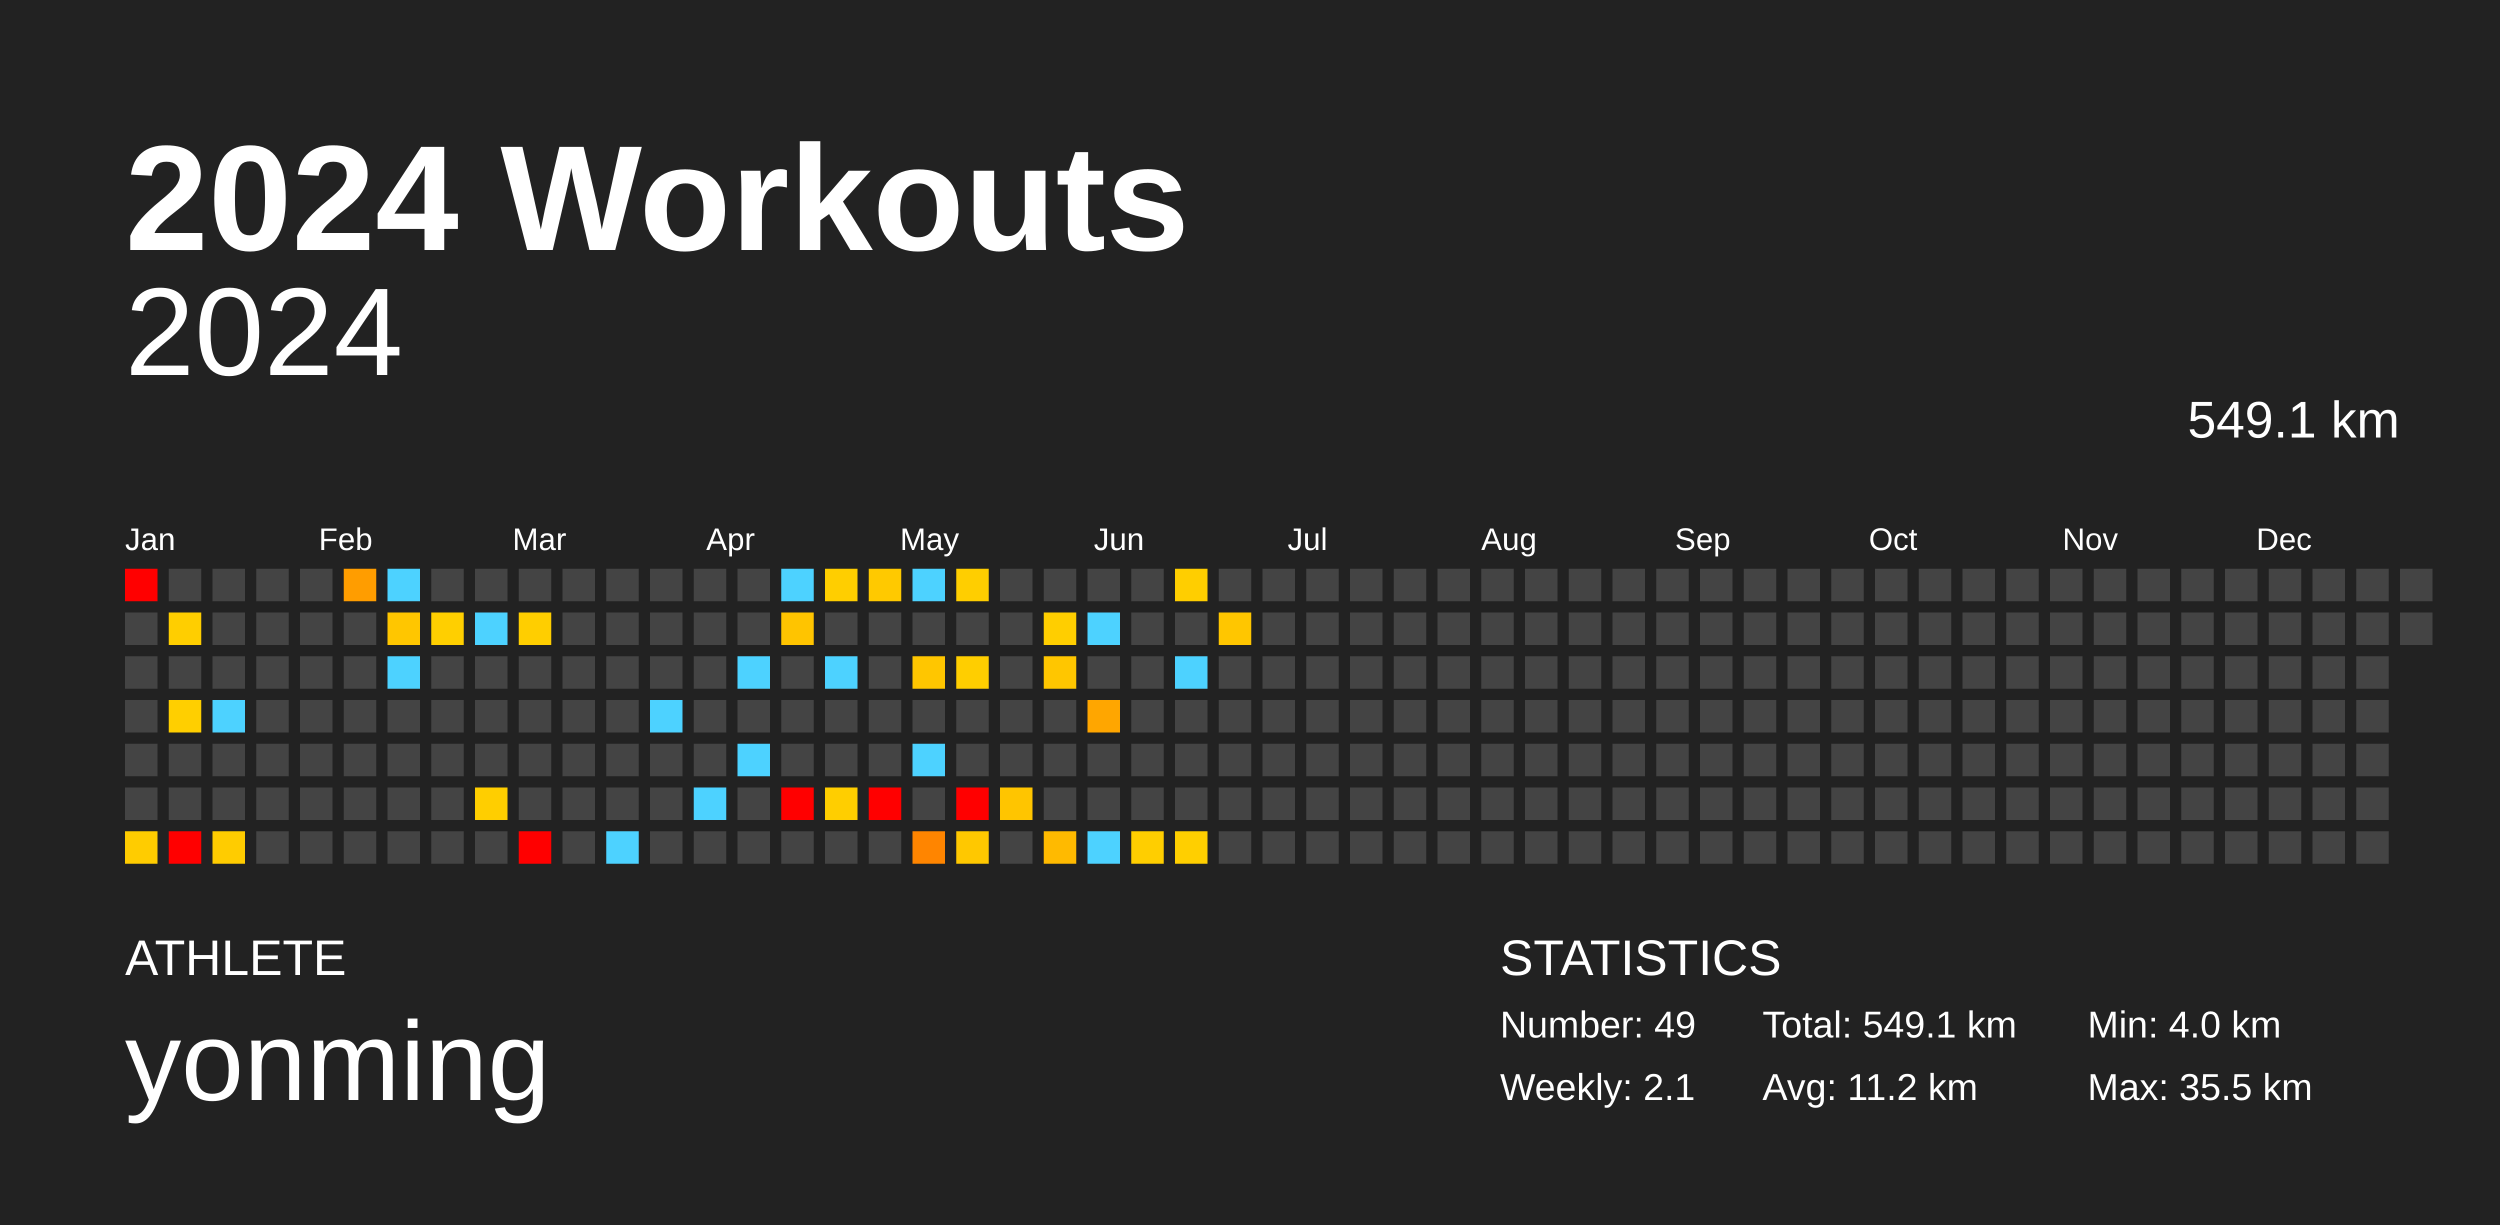
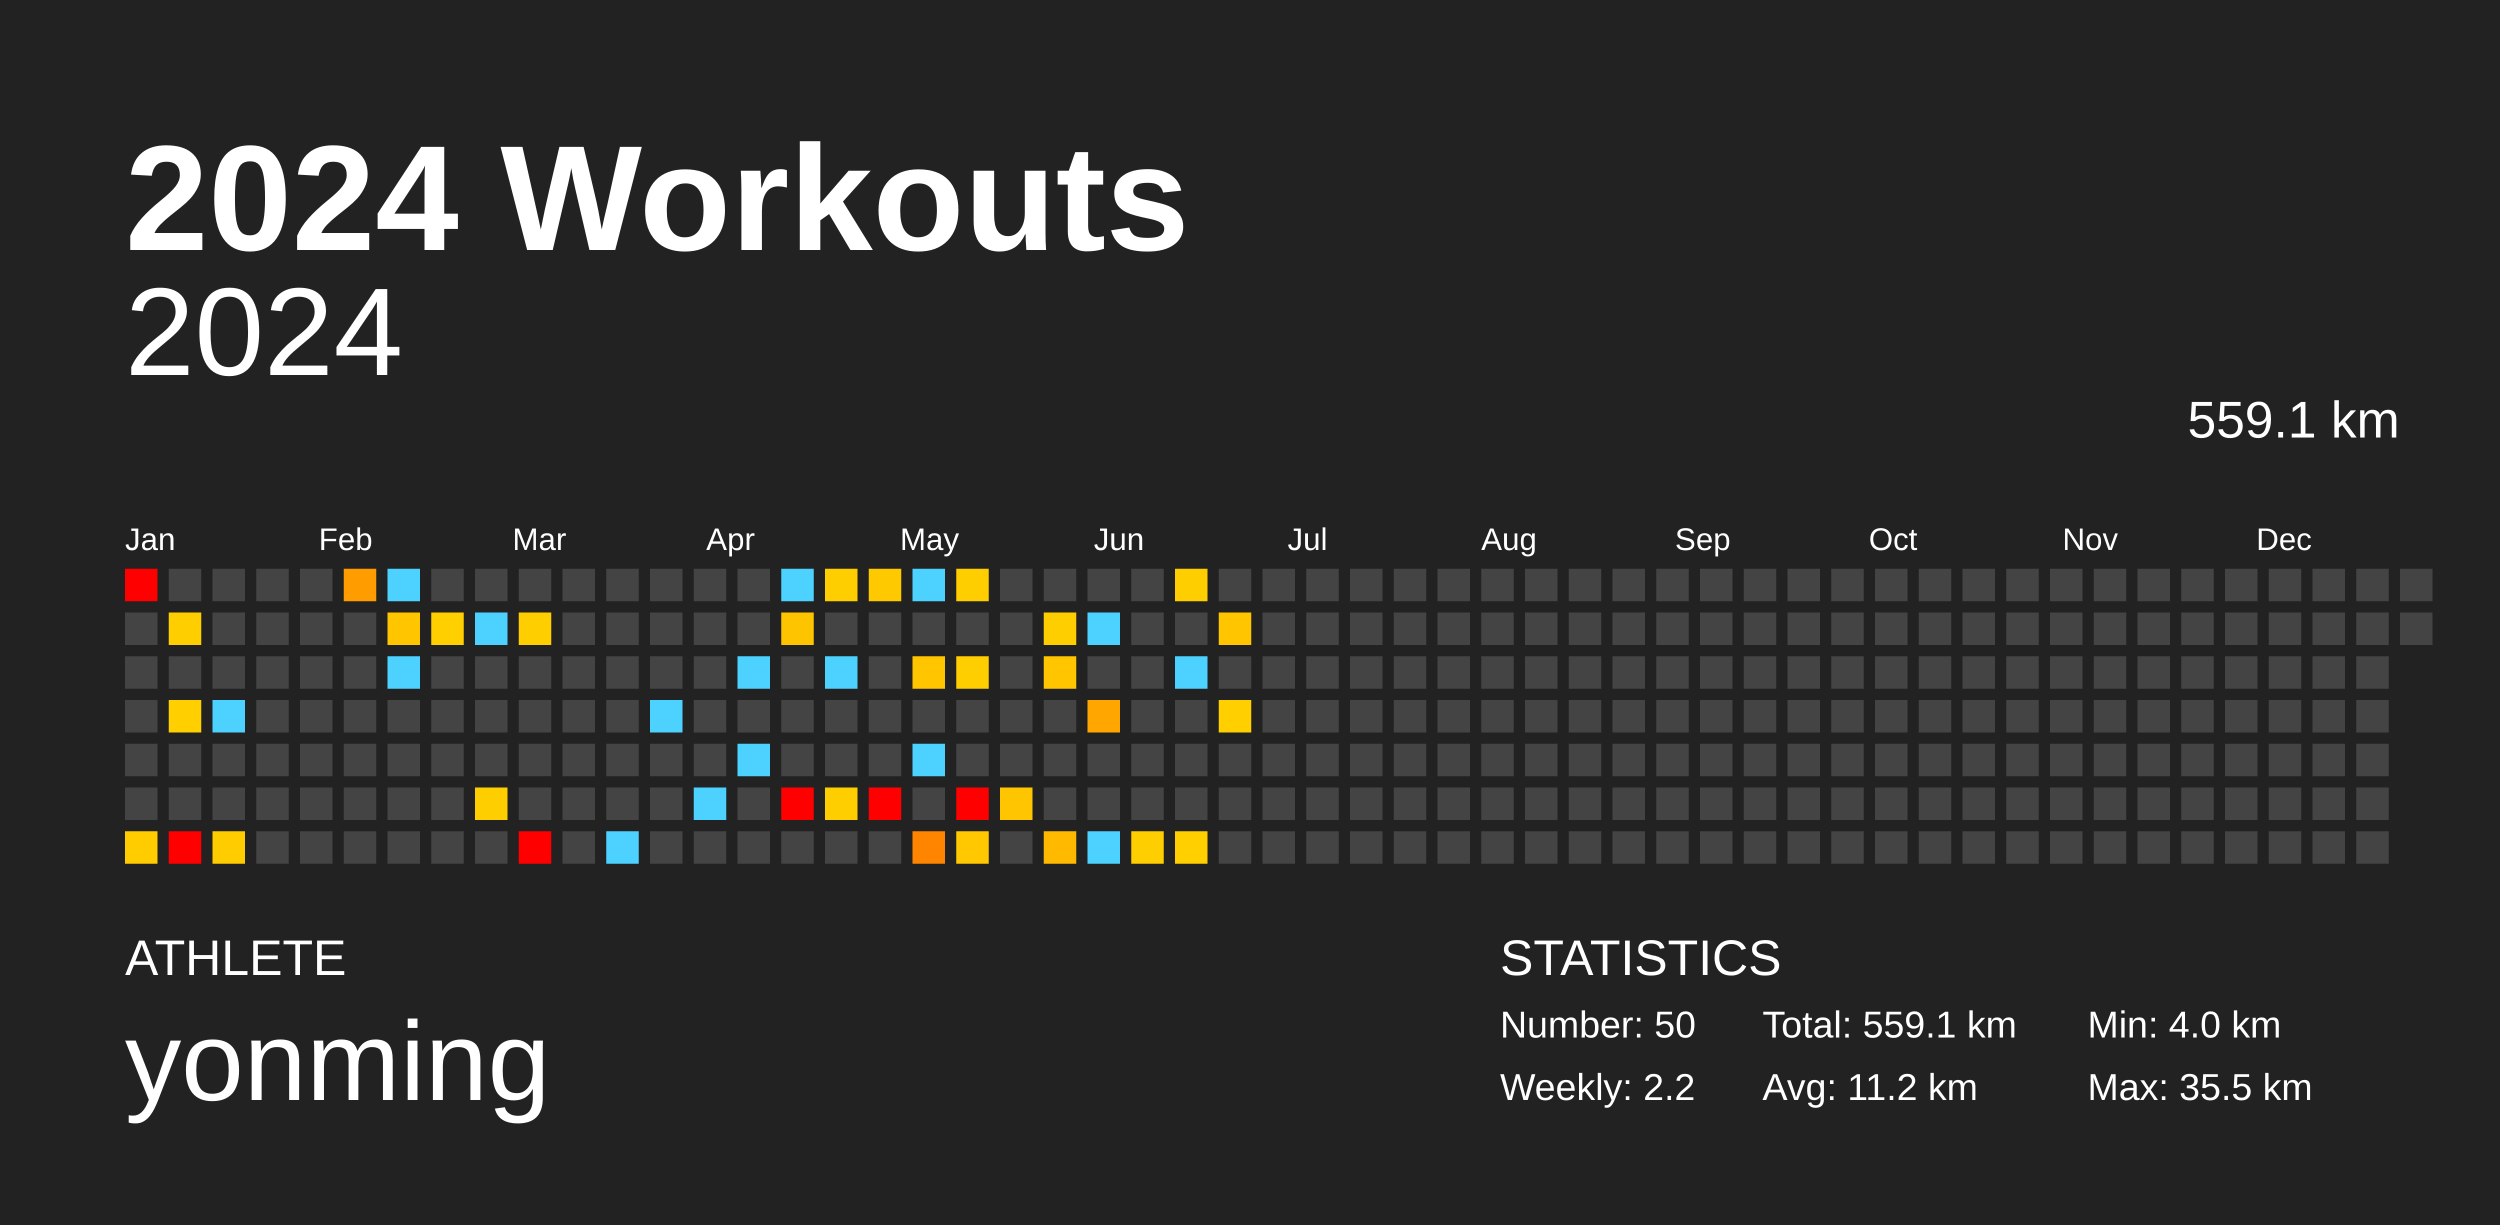
<svg xmlns="http://www.w3.org/2000/svg" baseProfile="full" height="98mm" version="1.1" viewBox="0,0,200,98" width="200mm">
  <defs />
  <rect fill="#222222" height="98" width="200" x="0" y="0" />
  <text fill="#FFFFFF" style="font-size:12px; font-family:Arial; font-weight:bold;" x="10" y="20">2024 Workouts</text>
  <text fill="#FFFFFF" style="font-size:4px; font-family:Arial" x="10" y="78">ATHLETE</text>
  <text fill="#FFFFFF" style="font-size:9px; font-family:Arial" x="10" y="88">yonming</text>
  <text fill="#FFFFFF" style="font-size:4px; font-family:Arial" x="120" y="78">STATISTICS</text>
-   <text fill="#FFFFFF" style="font-size:3px; font-family:Arial" x="120" y="83">Number: 49</text>
-   <text fill="#FFFFFF" style="font-size:3px; font-family:Arial" x="120" y="88">Weekly: 2.1</text>
-   <text fill="#FFFFFF" style="font-size:3px; font-family:Arial" x="141" y="83">Total: 549.1 km</text>
+   <text fill="#FFFFFF" style="font-size:3px; font-family:Arial" x="120" y="83">Number: 50</text>
+   <text fill="#FFFFFF" style="font-size:3px; font-family:Arial" x="120" y="88">Weekly: 2.2</text>
+   <text fill="#FFFFFF" style="font-size:3px; font-family:Arial" x="141" y="83">Total: 559.1 km</text>
  <text fill="#FFFFFF" style="font-size:3px; font-family:Arial" x="141" y="88">Avg: 11.2 km</text>
  <text fill="#FFFFFF" style="font-size:3px; font-family:Arial" x="167" y="83">Min: 4.0 km</text>
  <text fill="#FFFFFF" style="font-size:3px; font-family:Arial" x="167" y="88">Max: 35.5 km</text>
  <text alignment-baseline="hanging" fill="#FFFFFF" style="font-size:10.0px; font-family:Arial;" x="10" y="30">2024</text>
-   <text alignment-baseline="hanging" fill="#FFFFFF" style="font-size:4.125px; font-family:Arial;" x="175" y="35">549.1 km</text>
+   <text alignment-baseline="hanging" fill="#FFFFFF" style="font-size:4.125px; font-family:Arial;" x="175" y="35">559.1 km</text>
  <text fill="#FFFFFF" style="font-size:2.5px; font-family:Arial" x="10.0" y="44">Jan</text>
  <text fill="#FFFFFF" style="font-size:2.5px; font-family:Arial" x="25.5" y="44">Feb</text>
  <text fill="#FFFFFF" style="font-size:2.5px; font-family:Arial" x="41.0" y="44">Mar</text>
  <text fill="#FFFFFF" style="font-size:2.5px; font-family:Arial" x="56.5" y="44">Apr</text>
  <text fill="#FFFFFF" style="font-size:2.5px; font-family:Arial" x="72.0" y="44">May</text>
  <text fill="#FFFFFF" style="font-size:2.5px; font-family:Arial" x="87.5" y="44">Jun</text>
  <text fill="#FFFFFF" style="font-size:2.5px; font-family:Arial" x="103.0" y="44">Jul</text>
  <text fill="#FFFFFF" style="font-size:2.5px; font-family:Arial" x="118.5" y="44">Aug</text>
  <text fill="#FFFFFF" style="font-size:2.5px; font-family:Arial" x="134.0" y="44">Sep</text>
  <text fill="#FFFFFF" style="font-size:2.5px; font-family:Arial" x="149.5" y="44">Oct</text>
  <text fill="#FFFFFF" style="font-size:2.5px; font-family:Arial" x="165.0" y="44">Nov</text>
  <text fill="#FFFFFF" style="font-size:2.5px; font-family:Arial" x="180.5" y="44">Dec</text>
  <rect fill="red" height="2.6" width="2.6" x="10.0" y="45.5" />
  <rect fill="#444444" height="2.6" width="2.6" x="10.0" y="49.0" />
  <rect fill="#444444" height="2.6" width="2.6" x="10.0" y="52.5" />
  <rect fill="#444444" height="2.6" width="2.6" x="10.0" y="56.0" />
  <rect fill="#444444" height="2.6" width="2.6" x="10.0" y="59.5" />
  <rect fill="#444444" height="2.6" width="2.6" x="10.0" y="63.0" />
  <rect fill="#ffcc00" height="2.6" width="2.6" x="10.0" y="66.5" />
  <rect fill="#444444" height="2.6" width="2.6" x="13.5" y="45.5" />
  <rect fill="#ffce00" height="2.6" width="2.6" x="13.5" y="49.0" />
  <rect fill="#444444" height="2.6" width="2.6" x="13.5" y="52.5" />
  <rect fill="#ffcf00" height="2.6" width="2.6" x="13.5" y="56.0" />
  <rect fill="#444444" height="2.6" width="2.6" x="13.5" y="59.5" />
  <rect fill="#444444" height="2.6" width="2.6" x="13.5" y="63.0" />
  <rect fill="red" height="2.6" width="2.6" x="13.5" y="66.5" />
  <rect fill="#444444" height="2.6" width="2.6" x="17.0" y="45.5" />
  <rect fill="#444444" height="2.6" width="2.6" x="17.0" y="49.0" />
  <rect fill="#444444" height="2.6" width="2.6" x="17.0" y="52.5" />
  <rect fill="#4dd2ff" height="2.6" width="2.6" x="17.0" y="56.0" />
  <rect fill="#444444" height="2.6" width="2.6" x="17.0" y="59.5" />
  <rect fill="#444444" height="2.6" width="2.6" x="17.0" y="63.0" />
  <rect fill="#ffcc00" height="2.6" width="2.6" x="17.0" y="66.5" />
  <rect fill="#444444" height="2.6" width="2.6" x="20.5" y="45.5" />
  <rect fill="#444444" height="2.6" width="2.6" x="20.5" y="49.0" />
  <rect fill="#444444" height="2.6" width="2.6" x="20.5" y="52.5" />
  <rect fill="#444444" height="2.6" width="2.6" x="20.5" y="56.0" />
  <rect fill="#444444" height="2.6" width="2.6" x="20.5" y="59.5" />
  <rect fill="#444444" height="2.6" width="2.6" x="20.5" y="63.0" />
  <rect fill="#444444" height="2.6" width="2.6" x="20.5" y="66.5" />
  <rect fill="#444444" height="2.6" width="2.6" x="24.0" y="45.5" />
  <rect fill="#444444" height="2.6" width="2.6" x="24.0" y="49.0" />
  <rect fill="#444444" height="2.6" width="2.6" x="24.0" y="52.5" />
  <rect fill="#444444" height="2.6" width="2.6" x="24.0" y="56.0" />
  <rect fill="#444444" height="2.6" width="2.6" x="24.0" y="59.5" />
  <rect fill="#444444" height="2.6" width="2.6" x="24.0" y="63.0" />
  <rect fill="#444444" height="2.6" width="2.6" x="24.0" y="66.5" />
  <rect fill="#ff9d00" height="2.6" width="2.6" x="27.5" y="45.5" />
  <rect fill="#444444" height="2.6" width="2.6" x="27.5" y="49.0" />
  <rect fill="#444444" height="2.6" width="2.6" x="27.5" y="52.5" />
  <rect fill="#444444" height="2.6" width="2.6" x="27.5" y="56.0" />
  <rect fill="#444444" height="2.6" width="2.6" x="27.5" y="59.5" />
  <rect fill="#444444" height="2.6" width="2.6" x="27.5" y="63.0" />
  <rect fill="#444444" height="2.6" width="2.6" x="27.5" y="66.5" />
  <rect fill="#4dd2ff" height="2.6" width="2.6" x="31.0" y="45.5" />
  <rect fill="#ffc600" height="2.6" width="2.6" x="31.0" y="49.0" />
  <rect fill="#4dd2ff" height="2.6" width="2.6" x="31.0" y="52.5" />
  <rect fill="#444444" height="2.6" width="2.6" x="31.0" y="56.0" />
  <rect fill="#444444" height="2.6" width="2.6" x="31.0" y="59.5" />
  <rect fill="#444444" height="2.6" width="2.6" x="31.0" y="63.0" />
  <rect fill="#444444" height="2.6" width="2.6" x="31.0" y="66.5" />
  <rect fill="#444444" height="2.6" width="2.6" x="34.5" y="45.5" />
  <rect fill="#ffcf00" height="2.6" width="2.6" x="34.5" y="49.0" />
  <rect fill="#444444" height="2.6" width="2.6" x="34.5" y="52.5" />
  <rect fill="#444444" height="2.6" width="2.6" x="34.5" y="56.0" />
  <rect fill="#444444" height="2.6" width="2.6" x="34.5" y="59.5" />
  <rect fill="#444444" height="2.6" width="2.6" x="34.5" y="63.0" />
  <rect fill="#444444" height="2.6" width="2.6" x="34.5" y="66.5" />
  <rect fill="#444444" height="2.6" width="2.6" x="38.0" y="45.5" />
  <rect fill="#4dd2ff" height="2.6" width="2.6" x="38.0" y="49.0" />
  <rect fill="#444444" height="2.6" width="2.6" x="38.0" y="52.5" />
  <rect fill="#444444" height="2.6" width="2.6" x="38.0" y="56.0" />
  <rect fill="#444444" height="2.6" width="2.6" x="38.0" y="59.5" />
  <rect fill="#ffce00" height="2.6" width="2.6" x="38.0" y="63.0" />
  <rect fill="#444444" height="2.6" width="2.6" x="38.0" y="66.5" />
  <rect fill="#444444" height="2.6" width="2.6" x="41.5" y="45.5" />
  <rect fill="#ffce00" height="2.6" width="2.6" x="41.5" y="49.0" />
  <rect fill="#444444" height="2.6" width="2.6" x="41.5" y="52.5" />
  <rect fill="#444444" height="2.6" width="2.6" x="41.5" y="56.0" />
  <rect fill="#444444" height="2.6" width="2.6" x="41.5" y="59.5" />
  <rect fill="#444444" height="2.6" width="2.6" x="41.5" y="63.0" />
  <rect fill="red" height="2.6" width="2.6" x="41.5" y="66.5" />
  <rect fill="#444444" height="2.6" width="2.6" x="45.0" y="45.5" />
  <rect fill="#444444" height="2.6" width="2.6" x="45.0" y="49.0" />
  <rect fill="#444444" height="2.6" width="2.6" x="45.0" y="52.5" />
  <rect fill="#444444" height="2.6" width="2.6" x="45.0" y="56.0" />
  <rect fill="#444444" height="2.6" width="2.6" x="45.0" y="59.5" />
  <rect fill="#444444" height="2.6" width="2.6" x="45.0" y="63.0" />
  <rect fill="#444444" height="2.6" width="2.6" x="45.0" y="66.5" />
  <rect fill="#444444" height="2.6" width="2.6" x="48.5" y="45.5" />
  <rect fill="#444444" height="2.6" width="2.6" x="48.5" y="49.0" />
  <rect fill="#444444" height="2.6" width="2.6" x="48.5" y="52.5" />
  <rect fill="#444444" height="2.6" width="2.6" x="48.5" y="56.0" />
  <rect fill="#444444" height="2.6" width="2.6" x="48.5" y="59.5" />
  <rect fill="#444444" height="2.6" width="2.6" x="48.5" y="63.0" />
  <rect fill="#4dd2ff" height="2.6" width="2.6" x="48.5" y="66.5" />
  <rect fill="#444444" height="2.6" width="2.6" x="52.0" y="45.5" />
  <rect fill="#444444" height="2.6" width="2.6" x="52.0" y="49.0" />
  <rect fill="#444444" height="2.6" width="2.6" x="52.0" y="52.5" />
  <rect fill="#4dd2ff" height="2.6" width="2.6" x="52.0" y="56.0" />
  <rect fill="#444444" height="2.6" width="2.6" x="52.0" y="59.5" />
  <rect fill="#444444" height="2.6" width="2.6" x="52.0" y="63.0" />
  <rect fill="#444444" height="2.6" width="2.6" x="52.0" y="66.5" />
  <rect fill="#444444" height="2.6" width="2.6" x="55.5" y="45.5" />
  <rect fill="#444444" height="2.6" width="2.6" x="55.5" y="49.0" />
  <rect fill="#444444" height="2.6" width="2.6" x="55.5" y="52.5" />
  <rect fill="#444444" height="2.6" width="2.6" x="55.5" y="56.0" />
  <rect fill="#444444" height="2.6" width="2.6" x="55.5" y="59.5" />
  <rect fill="#4dd2ff" height="2.6" width="2.6" x="55.5" y="63.0" />
  <rect fill="#444444" height="2.6" width="2.6" x="55.5" y="66.5" />
  <rect fill="#444444" height="2.6" width="2.6" x="59.0" y="45.5" />
  <rect fill="#444444" height="2.6" width="2.6" x="59.0" y="49.0" />
  <rect fill="#4dd2ff" height="2.6" width="2.6" x="59.0" y="52.5" />
  <rect fill="#444444" height="2.6" width="2.6" x="59.0" y="56.0" />
  <rect fill="#4dd2ff" height="2.6" width="2.6" x="59.0" y="59.5" />
  <rect fill="#444444" height="2.6" width="2.6" x="59.0" y="63.0" />
  <rect fill="#444444" height="2.6" width="2.6" x="59.0" y="66.5" />
  <rect fill="#4dd2ff" height="2.6" width="2.6" x="62.5" y="45.5" />
  <rect fill="#ffc400" height="2.6" width="2.6" x="62.5" y="49.0" />
  <rect fill="#444444" height="2.6" width="2.6" x="62.5" y="52.5" />
  <rect fill="#444444" height="2.6" width="2.6" x="62.5" y="56.0" />
  <rect fill="#444444" height="2.6" width="2.6" x="62.5" y="59.5" />
  <rect fill="red" height="2.6" width="2.6" x="62.5" y="63.0" />
  <rect fill="#444444" height="2.6" width="2.6" x="62.5" y="66.5" />
  <rect fill="#ffce00" height="2.6" width="2.6" x="66.0" y="45.5" />
  <rect fill="#444444" height="2.6" width="2.6" x="66.0" y="49.0" />
  <rect fill="#4dd2ff" height="2.6" width="2.6" x="66.0" y="52.5" />
  <rect fill="#444444" height="2.6" width="2.6" x="66.0" y="56.0" />
  <rect fill="#444444" height="2.6" width="2.6" x="66.0" y="59.5" />
  <rect fill="#ffce00" height="2.6" width="2.6" x="66.0" y="63.0" />
  <rect fill="#444444" height="2.6" width="2.6" x="66.0" y="66.5" />
  <rect fill="#ffc900" height="2.6" width="2.6" x="69.5" y="45.5" />
  <rect fill="#444444" height="2.6" width="2.6" x="69.5" y="49.0" />
  <rect fill="#444444" height="2.6" width="2.6" x="69.5" y="52.5" />
  <rect fill="#444444" height="2.6" width="2.6" x="69.5" y="56.0" />
  <rect fill="#444444" height="2.6" width="2.6" x="69.5" y="59.5" />
  <rect fill="red" height="2.6" width="2.6" x="69.5" y="63.0" />
  <rect fill="#444444" height="2.6" width="2.6" x="69.5" y="66.5" />
  <rect fill="#4dd2ff" height="2.6" width="2.6" x="73.0" y="45.5" />
  <rect fill="#444444" height="2.6" width="2.6" x="73.0" y="49.0" />
  <rect fill="#ffc600" height="2.6" width="2.6" x="73.0" y="52.5" />
  <rect fill="#444444" height="2.6" width="2.6" x="73.0" y="56.0" />
  <rect fill="#4dd2ff" height="2.6" width="2.6" x="73.0" y="59.5" />
  <rect fill="#444444" height="2.6" width="2.6" x="73.0" y="63.0" />
  <rect fill="#ff8500" height="2.6" width="2.6" x="73.0" y="66.5" />
  <rect fill="#ffce00" height="2.6" width="2.6" x="76.5" y="45.5" />
  <rect fill="#444444" height="2.6" width="2.6" x="76.5" y="49.0" />
  <rect fill="#ffce00" height="2.6" width="2.6" x="76.5" y="52.5" />
  <rect fill="#444444" height="2.6" width="2.6" x="76.5" y="56.0" />
  <rect fill="#444444" height="2.6" width="2.6" x="76.5" y="59.5" />
  <rect fill="red" height="2.6" width="2.6" x="76.5" y="63.0" />
  <rect fill="#ffc800" height="2.6" width="2.6" x="76.5" y="66.5" />
  <rect fill="#444444" height="2.6" width="2.6" x="80.0" y="45.5" />
  <rect fill="#444444" height="2.6" width="2.6" x="80.0" y="49.0" />
  <rect fill="#444444" height="2.6" width="2.6" x="80.0" y="52.5" />
  <rect fill="#444444" height="2.6" width="2.6" x="80.0" y="56.0" />
  <rect fill="#444444" height="2.6" width="2.6" x="80.0" y="59.5" />
  <rect fill="#ffc500" height="2.6" width="2.6" x="80.0" y="63.0" />
  <rect fill="#444444" height="2.6" width="2.6" x="80.0" y="66.5" />
  <rect fill="#444444" height="2.6" width="2.6" x="83.5" y="45.5" />
  <rect fill="#ffce00" height="2.6" width="2.6" x="83.5" y="49.0" />
  <rect fill="#ffc600" height="2.6" width="2.6" x="83.5" y="52.5" />
  <rect fill="#444444" height="2.6" width="2.6" x="83.5" y="56.0" />
  <rect fill="#444444" height="2.6" width="2.6" x="83.5" y="59.5" />
  <rect fill="#444444" height="2.6" width="2.6" x="83.5" y="63.0" />
  <rect fill="#ffba00" height="2.6" width="2.6" x="83.5" y="66.5" />
  <rect fill="#444444" height="2.6" width="2.6" x="87.0" y="45.5" />
  <rect fill="#4dd2ff" height="2.6" width="2.6" x="87.0" y="49.0" />
  <rect fill="#444444" height="2.6" width="2.6" x="87.0" y="52.5" />
  <rect fill="#ffa600" height="2.6" width="2.6" x="87.0" y="56.0" />
  <rect fill="#444444" height="2.6" width="2.6" x="87.0" y="59.5" />
  <rect fill="#444444" height="2.6" width="2.6" x="87.0" y="63.0" />
  <rect fill="#4dd2ff" height="2.6" width="2.6" x="87.0" y="66.5" />
  <rect fill="#444444" height="2.6" width="2.6" x="90.5" y="45.5" />
  <rect fill="#444444" height="2.6" width="2.6" x="90.5" y="49.0" />
  <rect fill="#444444" height="2.6" width="2.6" x="90.5" y="52.5" />
  <rect fill="#444444" height="2.6" width="2.6" x="90.5" y="56.0" />
  <rect fill="#444444" height="2.6" width="2.6" x="90.5" y="59.5" />
  <rect fill="#444444" height="2.6" width="2.6" x="90.5" y="63.0" />
  <rect fill="#ffce00" height="2.6" width="2.6" x="90.5" y="66.5" />
  <rect fill="#ffce00" height="2.6" width="2.6" x="94.0" y="45.5" />
  <rect fill="#444444" height="2.6" width="2.6" x="94.0" y="49.0" />
  <rect fill="#4dd2ff" height="2.6" width="2.6" x="94.0" y="52.5" />
  <rect fill="#444444" height="2.6" width="2.6" x="94.0" y="56.0" />
  <rect fill="#444444" height="2.6" width="2.6" x="94.0" y="59.5" />
  <rect fill="#444444" height="2.6" width="2.6" x="94.0" y="63.0" />
  <rect fill="#ffcf00" height="2.6" width="2.6" x="94.0" y="66.5" />
  <rect fill="#444444" height="2.6" width="2.6" x="97.5" y="45.5" />
  <rect fill="#ffc600" height="2.6" width="2.6" x="97.5" y="49.0" />
  <rect fill="#444444" height="2.6" width="2.6" x="97.5" y="52.5" />
-   <rect fill="#444444" height="2.6" width="2.6" x="97.5" y="56.0" />
+   <rect fill="#ffcf00" height="2.6" width="2.6" x="97.5" y="56.0" />
  <rect fill="#444444" height="2.6" width="2.6" x="97.5" y="59.5" />
  <rect fill="#444444" height="2.6" width="2.6" x="97.5" y="63.0" />
  <rect fill="#444444" height="2.6" width="2.6" x="97.5" y="66.5" />
  <rect fill="#444444" height="2.6" width="2.6" x="101.0" y="45.5" />
  <rect fill="#444444" height="2.6" width="2.6" x="101.0" y="49.0" />
  <rect fill="#444444" height="2.6" width="2.6" x="101.0" y="52.5" />
  <rect fill="#444444" height="2.6" width="2.6" x="101.0" y="56.0" />
  <rect fill="#444444" height="2.6" width="2.6" x="101.0" y="59.5" />
  <rect fill="#444444" height="2.6" width="2.6" x="101.0" y="63.0" />
  <rect fill="#444444" height="2.6" width="2.6" x="101.0" y="66.5" />
  <rect fill="#444444" height="2.6" width="2.6" x="104.5" y="45.5" />
  <rect fill="#444444" height="2.6" width="2.6" x="104.5" y="49.0" />
  <rect fill="#444444" height="2.6" width="2.6" x="104.5" y="52.5" />
  <rect fill="#444444" height="2.6" width="2.6" x="104.5" y="56.0" />
  <rect fill="#444444" height="2.6" width="2.6" x="104.5" y="59.5" />
  <rect fill="#444444" height="2.6" width="2.6" x="104.5" y="63.0" />
  <rect fill="#444444" height="2.6" width="2.6" x="104.5" y="66.5" />
  <rect fill="#444444" height="2.6" width="2.6" x="108.0" y="45.5" />
  <rect fill="#444444" height="2.6" width="2.6" x="108.0" y="49.0" />
  <rect fill="#444444" height="2.6" width="2.6" x="108.0" y="52.5" />
  <rect fill="#444444" height="2.6" width="2.6" x="108.0" y="56.0" />
  <rect fill="#444444" height="2.6" width="2.6" x="108.0" y="59.5" />
  <rect fill="#444444" height="2.6" width="2.6" x="108.0" y="63.0" />
  <rect fill="#444444" height="2.6" width="2.6" x="108.0" y="66.5" />
  <rect fill="#444444" height="2.6" width="2.6" x="111.5" y="45.5" />
  <rect fill="#444444" height="2.6" width="2.6" x="111.5" y="49.0" />
  <rect fill="#444444" height="2.6" width="2.6" x="111.5" y="52.5" />
  <rect fill="#444444" height="2.6" width="2.6" x="111.5" y="56.0" />
  <rect fill="#444444" height="2.6" width="2.6" x="111.5" y="59.5" />
  <rect fill="#444444" height="2.6" width="2.6" x="111.5" y="63.0" />
  <rect fill="#444444" height="2.6" width="2.6" x="111.5" y="66.5" />
  <rect fill="#444444" height="2.6" width="2.6" x="115.0" y="45.5" />
  <rect fill="#444444" height="2.6" width="2.6" x="115.0" y="49.0" />
  <rect fill="#444444" height="2.6" width="2.6" x="115.0" y="52.5" />
  <rect fill="#444444" height="2.6" width="2.6" x="115.0" y="56.0" />
  <rect fill="#444444" height="2.6" width="2.6" x="115.0" y="59.5" />
  <rect fill="#444444" height="2.6" width="2.6" x="115.0" y="63.0" />
  <rect fill="#444444" height="2.6" width="2.6" x="115.0" y="66.5" />
  <rect fill="#444444" height="2.6" width="2.6" x="118.5" y="45.5" />
  <rect fill="#444444" height="2.6" width="2.6" x="118.5" y="49.0" />
  <rect fill="#444444" height="2.6" width="2.6" x="118.5" y="52.5" />
  <rect fill="#444444" height="2.6" width="2.6" x="118.5" y="56.0" />
  <rect fill="#444444" height="2.6" width="2.6" x="118.5" y="59.5" />
  <rect fill="#444444" height="2.6" width="2.6" x="118.5" y="63.0" />
  <rect fill="#444444" height="2.6" width="2.6" x="118.5" y="66.5" />
  <rect fill="#444444" height="2.6" width="2.6" x="122.0" y="45.5" />
  <rect fill="#444444" height="2.6" width="2.6" x="122.0" y="49.0" />
  <rect fill="#444444" height="2.6" width="2.6" x="122.0" y="52.5" />
  <rect fill="#444444" height="2.6" width="2.6" x="122.0" y="56.0" />
  <rect fill="#444444" height="2.6" width="2.6" x="122.0" y="59.5" />
  <rect fill="#444444" height="2.6" width="2.6" x="122.0" y="63.0" />
  <rect fill="#444444" height="2.6" width="2.6" x="122.0" y="66.5" />
  <rect fill="#444444" height="2.6" width="2.6" x="125.5" y="45.5" />
  <rect fill="#444444" height="2.6" width="2.6" x="125.5" y="49.0" />
  <rect fill="#444444" height="2.6" width="2.6" x="125.5" y="52.5" />
  <rect fill="#444444" height="2.6" width="2.6" x="125.5" y="56.0" />
  <rect fill="#444444" height="2.6" width="2.6" x="125.5" y="59.5" />
  <rect fill="#444444" height="2.6" width="2.6" x="125.5" y="63.0" />
  <rect fill="#444444" height="2.6" width="2.6" x="125.5" y="66.5" />
  <rect fill="#444444" height="2.6" width="2.6" x="129.0" y="45.5" />
  <rect fill="#444444" height="2.6" width="2.6" x="129.0" y="49.0" />
  <rect fill="#444444" height="2.6" width="2.6" x="129.0" y="52.5" />
  <rect fill="#444444" height="2.6" width="2.6" x="129.0" y="56.0" />
  <rect fill="#444444" height="2.6" width="2.6" x="129.0" y="59.5" />
  <rect fill="#444444" height="2.6" width="2.6" x="129.0" y="63.0" />
  <rect fill="#444444" height="2.6" width="2.6" x="129.0" y="66.5" />
  <rect fill="#444444" height="2.6" width="2.6" x="132.5" y="45.5" />
  <rect fill="#444444" height="2.6" width="2.6" x="132.5" y="49.0" />
  <rect fill="#444444" height="2.6" width="2.6" x="132.5" y="52.5" />
  <rect fill="#444444" height="2.6" width="2.6" x="132.5" y="56.0" />
  <rect fill="#444444" height="2.6" width="2.6" x="132.5" y="59.5" />
  <rect fill="#444444" height="2.6" width="2.6" x="132.5" y="63.0" />
  <rect fill="#444444" height="2.6" width="2.6" x="132.5" y="66.5" />
  <rect fill="#444444" height="2.6" width="2.6" x="136.0" y="45.5" />
  <rect fill="#444444" height="2.6" width="2.6" x="136.0" y="49.0" />
  <rect fill="#444444" height="2.6" width="2.6" x="136.0" y="52.5" />
  <rect fill="#444444" height="2.6" width="2.6" x="136.0" y="56.0" />
  <rect fill="#444444" height="2.6" width="2.6" x="136.0" y="59.5" />
  <rect fill="#444444" height="2.6" width="2.6" x="136.0" y="63.0" />
  <rect fill="#444444" height="2.6" width="2.6" x="136.0" y="66.5" />
  <rect fill="#444444" height="2.6" width="2.6" x="139.5" y="45.5" />
  <rect fill="#444444" height="2.6" width="2.6" x="139.5" y="49.0" />
  <rect fill="#444444" height="2.6" width="2.6" x="139.5" y="52.5" />
  <rect fill="#444444" height="2.6" width="2.6" x="139.5" y="56.0" />
  <rect fill="#444444" height="2.6" width="2.6" x="139.5" y="59.5" />
  <rect fill="#444444" height="2.6" width="2.6" x="139.5" y="63.0" />
  <rect fill="#444444" height="2.6" width="2.6" x="139.5" y="66.5" />
  <rect fill="#444444" height="2.6" width="2.6" x="143.0" y="45.5" />
  <rect fill="#444444" height="2.6" width="2.6" x="143.0" y="49.0" />
  <rect fill="#444444" height="2.6" width="2.6" x="143.0" y="52.5" />
  <rect fill="#444444" height="2.6" width="2.6" x="143.0" y="56.0" />
  <rect fill="#444444" height="2.6" width="2.6" x="143.0" y="59.5" />
  <rect fill="#444444" height="2.6" width="2.6" x="143.0" y="63.0" />
  <rect fill="#444444" height="2.6" width="2.6" x="143.0" y="66.5" />
  <rect fill="#444444" height="2.6" width="2.6" x="146.5" y="45.5" />
  <rect fill="#444444" height="2.6" width="2.6" x="146.5" y="49.0" />
  <rect fill="#444444" height="2.6" width="2.6" x="146.5" y="52.5" />
  <rect fill="#444444" height="2.6" width="2.6" x="146.5" y="56.0" />
  <rect fill="#444444" height="2.6" width="2.6" x="146.5" y="59.5" />
  <rect fill="#444444" height="2.6" width="2.6" x="146.5" y="63.0" />
  <rect fill="#444444" height="2.6" width="2.6" x="146.5" y="66.5" />
  <rect fill="#444444" height="2.6" width="2.6" x="150.0" y="45.5" />
  <rect fill="#444444" height="2.6" width="2.6" x="150.0" y="49.0" />
  <rect fill="#444444" height="2.6" width="2.6" x="150.0" y="52.5" />
  <rect fill="#444444" height="2.6" width="2.6" x="150.0" y="56.0" />
  <rect fill="#444444" height="2.6" width="2.6" x="150.0" y="59.5" />
  <rect fill="#444444" height="2.6" width="2.6" x="150.0" y="63.0" />
  <rect fill="#444444" height="2.6" width="2.6" x="150.0" y="66.5" />
  <rect fill="#444444" height="2.6" width="2.6" x="153.5" y="45.5" />
  <rect fill="#444444" height="2.6" width="2.6" x="153.5" y="49.0" />
  <rect fill="#444444" height="2.6" width="2.6" x="153.5" y="52.5" />
  <rect fill="#444444" height="2.6" width="2.6" x="153.5" y="56.0" />
  <rect fill="#444444" height="2.6" width="2.6" x="153.5" y="59.5" />
  <rect fill="#444444" height="2.6" width="2.6" x="153.5" y="63.0" />
  <rect fill="#444444" height="2.6" width="2.6" x="153.5" y="66.5" />
  <rect fill="#444444" height="2.6" width="2.6" x="157.0" y="45.5" />
  <rect fill="#444444" height="2.6" width="2.6" x="157.0" y="49.0" />
  <rect fill="#444444" height="2.6" width="2.6" x="157.0" y="52.5" />
  <rect fill="#444444" height="2.6" width="2.6" x="157.0" y="56.0" />
  <rect fill="#444444" height="2.6" width="2.6" x="157.0" y="59.5" />
  <rect fill="#444444" height="2.6" width="2.6" x="157.0" y="63.0" />
  <rect fill="#444444" height="2.6" width="2.6" x="157.0" y="66.5" />
  <rect fill="#444444" height="2.6" width="2.6" x="160.5" y="45.5" />
  <rect fill="#444444" height="2.6" width="2.6" x="160.5" y="49.0" />
  <rect fill="#444444" height="2.6" width="2.6" x="160.5" y="52.5" />
  <rect fill="#444444" height="2.6" width="2.6" x="160.5" y="56.0" />
  <rect fill="#444444" height="2.6" width="2.6" x="160.5" y="59.5" />
  <rect fill="#444444" height="2.6" width="2.6" x="160.5" y="63.0" />
  <rect fill="#444444" height="2.6" width="2.6" x="160.5" y="66.5" />
  <rect fill="#444444" height="2.6" width="2.6" x="164.0" y="45.5" />
  <rect fill="#444444" height="2.6" width="2.6" x="164.0" y="49.0" />
  <rect fill="#444444" height="2.6" width="2.6" x="164.0" y="52.5" />
  <rect fill="#444444" height="2.6" width="2.6" x="164.0" y="56.0" />
  <rect fill="#444444" height="2.6" width="2.6" x="164.0" y="59.5" />
  <rect fill="#444444" height="2.6" width="2.6" x="164.0" y="63.0" />
  <rect fill="#444444" height="2.6" width="2.6" x="164.0" y="66.5" />
  <rect fill="#444444" height="2.6" width="2.6" x="167.5" y="45.5" />
  <rect fill="#444444" height="2.6" width="2.6" x="167.5" y="49.0" />
  <rect fill="#444444" height="2.6" width="2.6" x="167.5" y="52.5" />
  <rect fill="#444444" height="2.6" width="2.6" x="167.5" y="56.0" />
  <rect fill="#444444" height="2.6" width="2.6" x="167.5" y="59.5" />
  <rect fill="#444444" height="2.6" width="2.6" x="167.5" y="63.0" />
  <rect fill="#444444" height="2.6" width="2.6" x="167.5" y="66.5" />
  <rect fill="#444444" height="2.6" width="2.6" x="171.0" y="45.5" />
  <rect fill="#444444" height="2.6" width="2.6" x="171.0" y="49.0" />
  <rect fill="#444444" height="2.6" width="2.6" x="171.0" y="52.5" />
  <rect fill="#444444" height="2.6" width="2.6" x="171.0" y="56.0" />
  <rect fill="#444444" height="2.6" width="2.6" x="171.0" y="59.5" />
  <rect fill="#444444" height="2.6" width="2.6" x="171.0" y="63.0" />
  <rect fill="#444444" height="2.6" width="2.6" x="171.0" y="66.5" />
  <rect fill="#444444" height="2.6" width="2.6" x="174.5" y="45.5" />
  <rect fill="#444444" height="2.6" width="2.6" x="174.5" y="49.0" />
  <rect fill="#444444" height="2.6" width="2.6" x="174.5" y="52.5" />
  <rect fill="#444444" height="2.6" width="2.6" x="174.5" y="56.0" />
  <rect fill="#444444" height="2.6" width="2.6" x="174.5" y="59.5" />
  <rect fill="#444444" height="2.6" width="2.6" x="174.5" y="63.0" />
  <rect fill="#444444" height="2.6" width="2.6" x="174.5" y="66.5" />
  <rect fill="#444444" height="2.6" width="2.6" x="178.0" y="45.5" />
  <rect fill="#444444" height="2.6" width="2.6" x="178.0" y="49.0" />
  <rect fill="#444444" height="2.6" width="2.6" x="178.0" y="52.5" />
  <rect fill="#444444" height="2.6" width="2.6" x="178.0" y="56.0" />
  <rect fill="#444444" height="2.6" width="2.6" x="178.0" y="59.5" />
  <rect fill="#444444" height="2.6" width="2.6" x="178.0" y="63.0" />
  <rect fill="#444444" height="2.6" width="2.6" x="178.0" y="66.5" />
  <rect fill="#444444" height="2.6" width="2.6" x="181.5" y="45.5" />
  <rect fill="#444444" height="2.6" width="2.6" x="181.5" y="49.0" />
  <rect fill="#444444" height="2.6" width="2.6" x="181.5" y="52.5" />
  <rect fill="#444444" height="2.6" width="2.6" x="181.5" y="56.0" />
  <rect fill="#444444" height="2.6" width="2.6" x="181.5" y="59.5" />
  <rect fill="#444444" height="2.6" width="2.6" x="181.5" y="63.0" />
  <rect fill="#444444" height="2.6" width="2.6" x="181.5" y="66.5" />
  <rect fill="#444444" height="2.6" width="2.6" x="185.0" y="45.5" />
  <rect fill="#444444" height="2.6" width="2.6" x="185.0" y="49.0" />
  <rect fill="#444444" height="2.6" width="2.6" x="185.0" y="52.5" />
  <rect fill="#444444" height="2.6" width="2.6" x="185.0" y="56.0" />
  <rect fill="#444444" height="2.6" width="2.6" x="185.0" y="59.5" />
  <rect fill="#444444" height="2.6" width="2.6" x="185.0" y="63.0" />
  <rect fill="#444444" height="2.6" width="2.6" x="185.0" y="66.5" />
  <rect fill="#444444" height="2.6" width="2.6" x="188.5" y="45.5" />
  <rect fill="#444444" height="2.6" width="2.6" x="188.5" y="49.0" />
  <rect fill="#444444" height="2.6" width="2.6" x="188.5" y="52.5" />
  <rect fill="#444444" height="2.6" width="2.6" x="188.5" y="56.0" />
  <rect fill="#444444" height="2.6" width="2.6" x="188.5" y="59.5" />
  <rect fill="#444444" height="2.6" width="2.6" x="188.5" y="63.0" />
  <rect fill="#444444" height="2.6" width="2.6" x="188.5" y="66.5" />
  <rect fill="#444444" height="2.6" width="2.6" x="192.0" y="45.5" />
  <rect fill="#444444" height="2.6" width="2.6" x="192.0" y="49.0" />
</svg>
